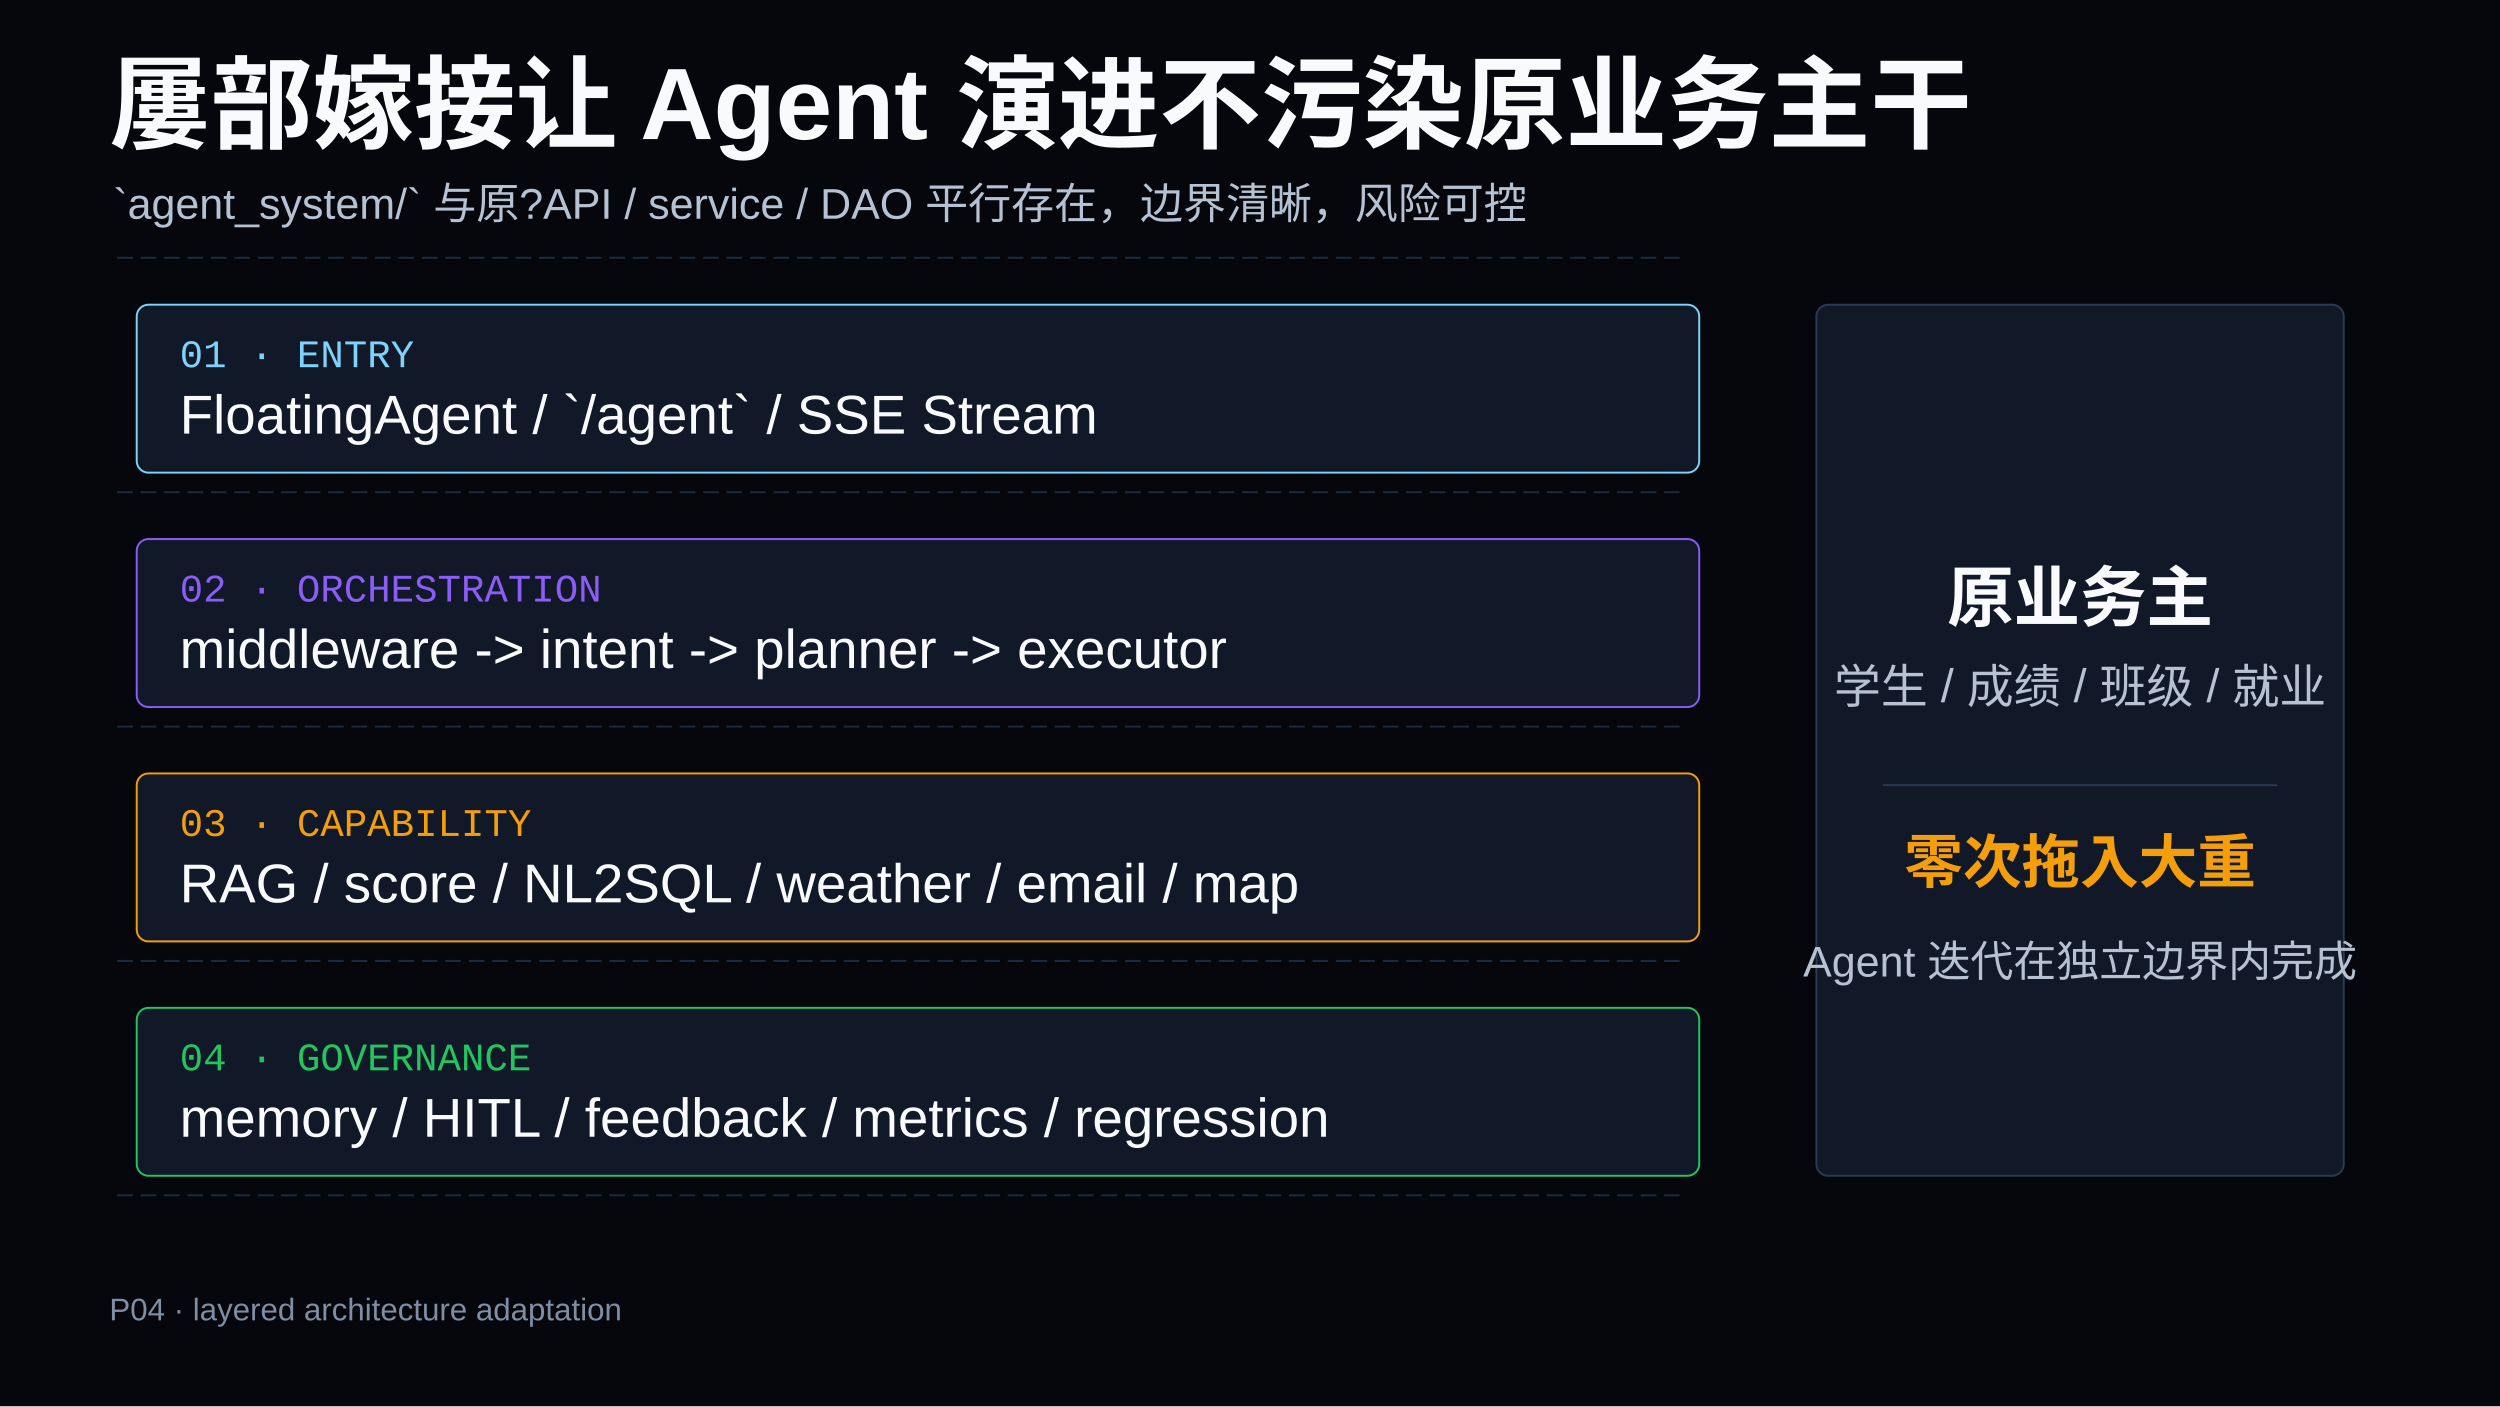
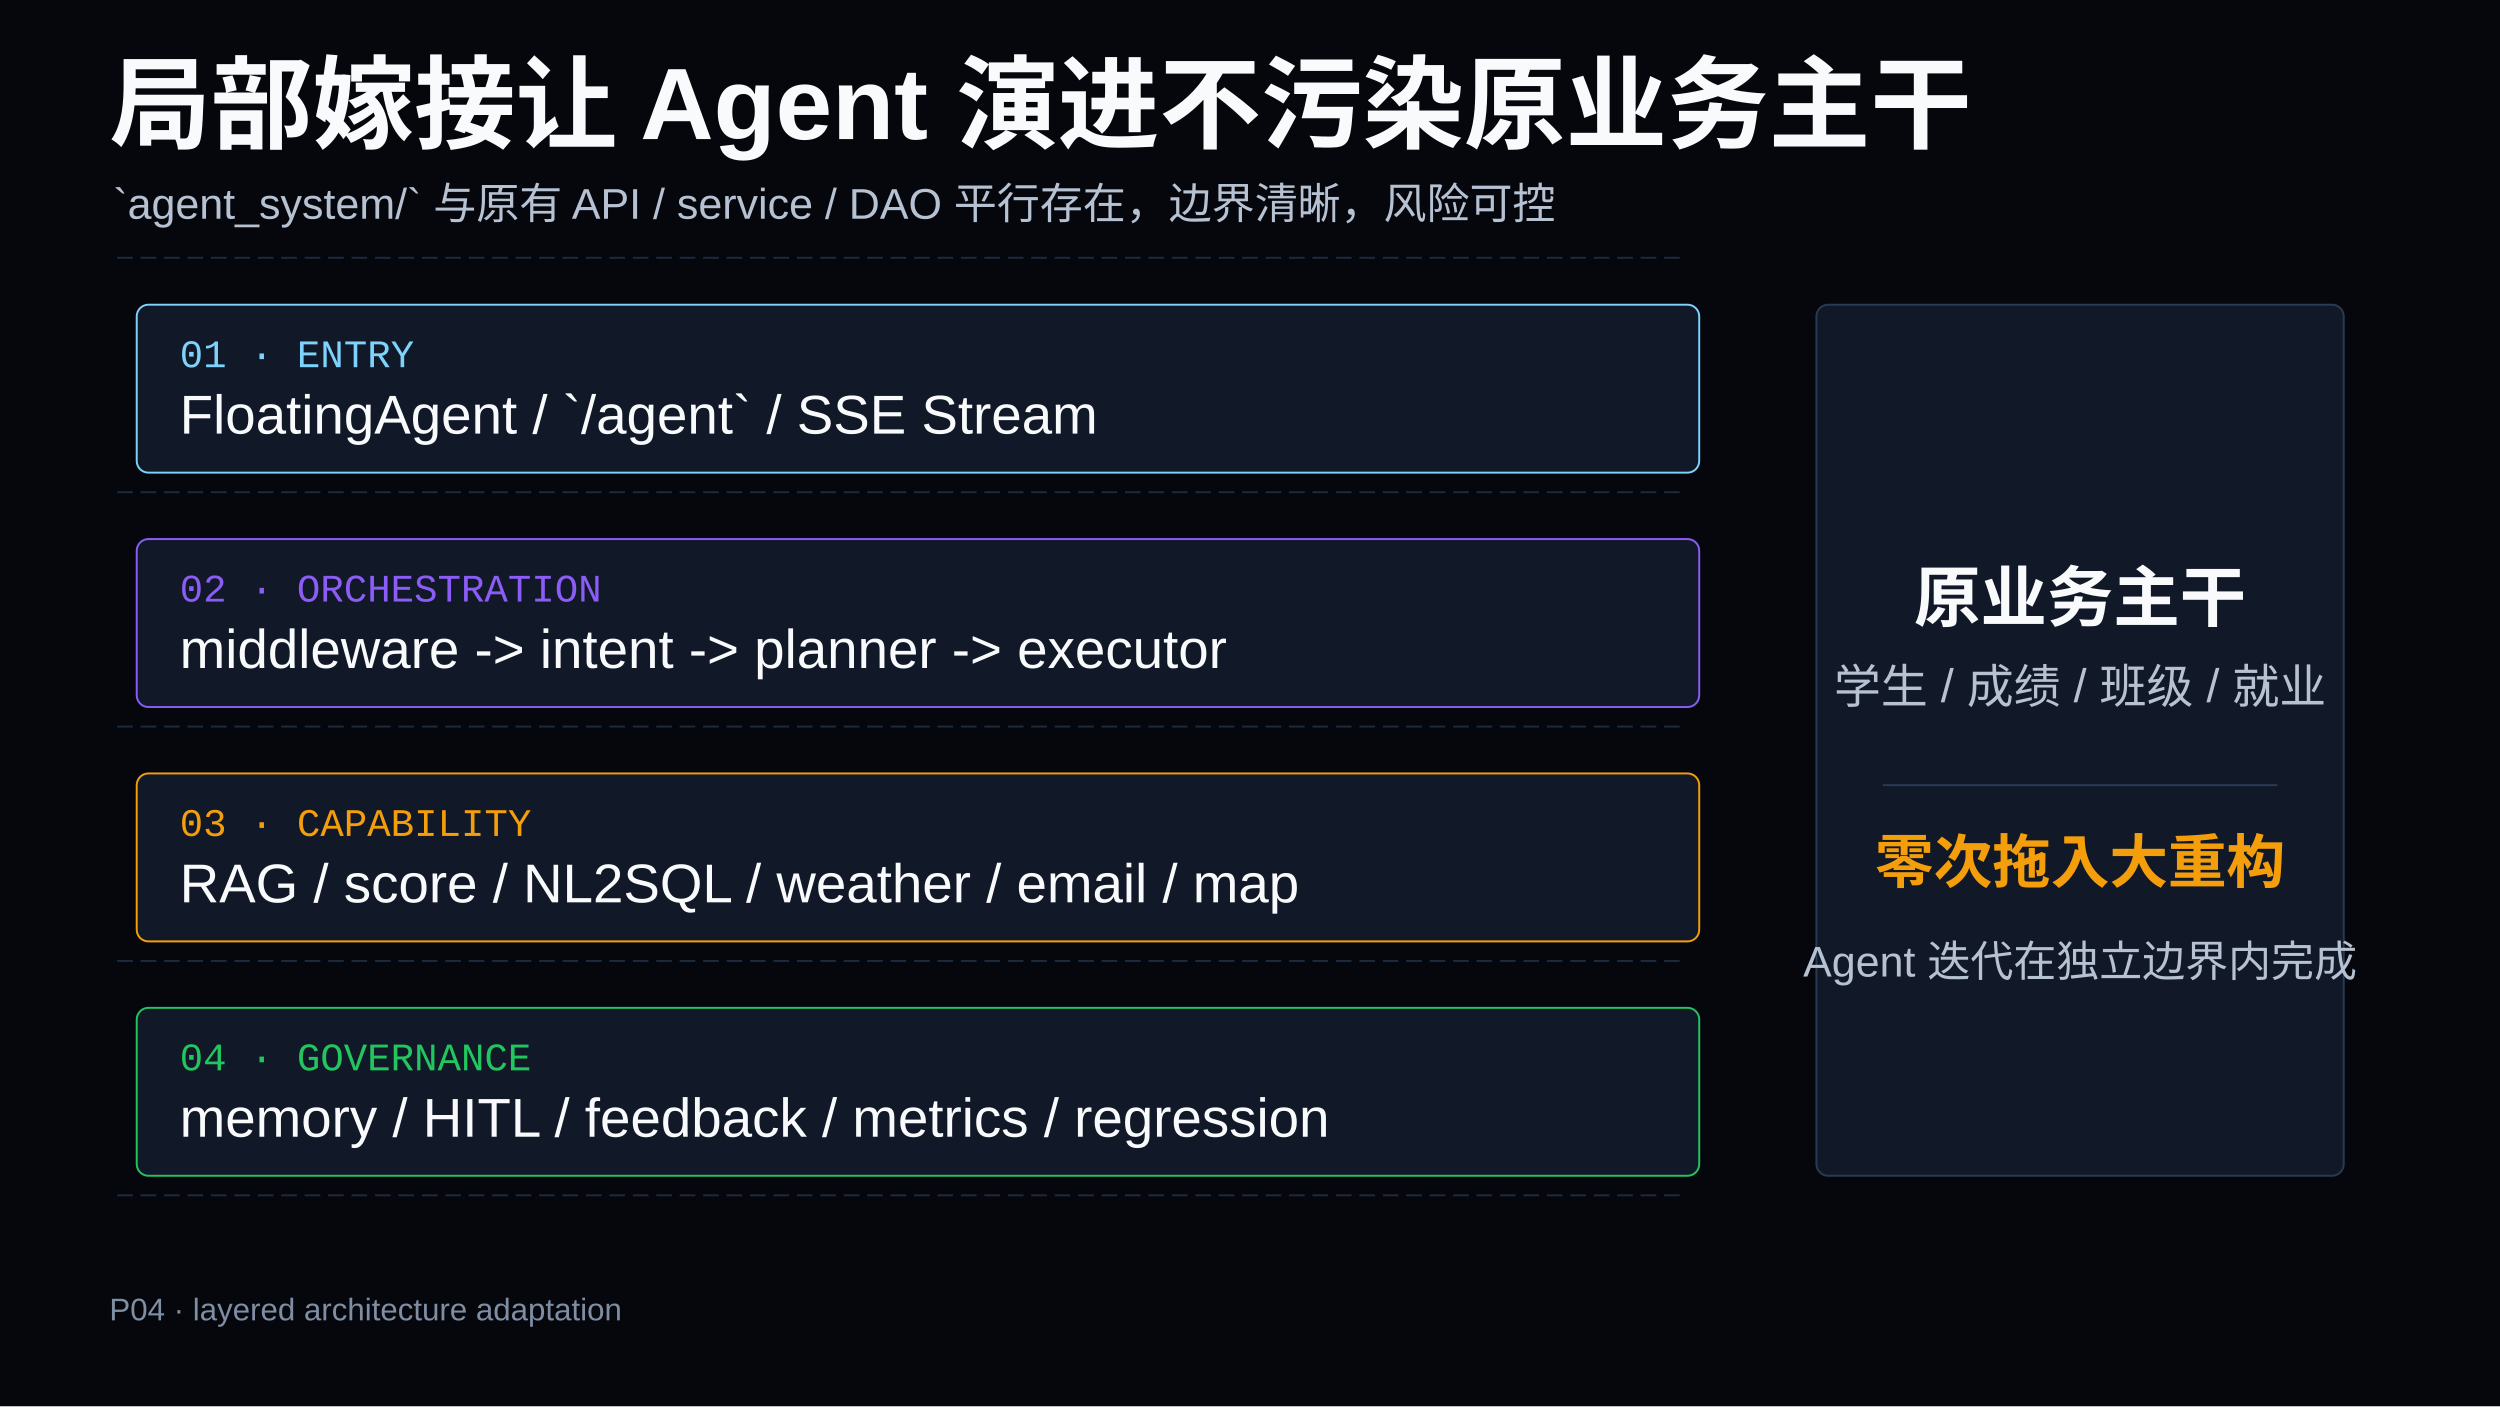
<svg xmlns="http://www.w3.org/2000/svg" viewBox="0 0 1280 720" width="1280" height="720">
  <g id="background">
    <rect width="1280" height="720" fill="#05070D" />
    <path d="M60 132H860 M60 252H860 M60 372H860 M60 492H860 M60 612H860" stroke="#1C2A3D" stroke-width="1" stroke-dasharray="8,4" />
  </g>
  <g id="header">
-     <text x="56" y="72" font-family="&quot;Microsoft YaHei&quot;, Arial, sans-serif" font-size="52" font-weight="800" fill="#F8FAFC">屢部嫁接让 Agent 演进不污染原业务主干</text>
-     <text x="58" y="112" font-family="&quot;Microsoft YaHei&quot;, Arial, sans-serif" font-size="22" fill="#B6C2D2">`agent_system/` 与原?API / service / DAO 平行存在，边界清晰，风险可控</text>
+     <text x="56" y="72" font-family="&quot;Microsoft YaHei&quot;, Arial, sans-serif" font-size="52" font-weight="800" fill="#F8FAFC">局部嫁接让 Agent 演进不污染原业务主干</text>
+     <text x="58" y="112" font-family="&quot;Microsoft YaHei&quot;, Arial, sans-serif" font-size="22" fill="#B6C2D2">`agent_system/` 与原有 API / service / DAO 平行存在，边界清晰，风险可控</text>
  </g>
  <g id="layers">
    <rect x="70" y="156" width="800" height="86" rx="6" fill="#111827" stroke="#7DD3FC" />
    <text x="92" y="188" font-family="Consolas, &quot;Microsoft YaHei&quot;, &quot;Courier New&quot;, monospace" font-size="20" fill="#7DD3FC">01 · ENTRY</text>
    <text x="92" y="222" font-family="&quot;Microsoft YaHei&quot;, Arial, sans-serif" font-size="28" fill="#F8FAFC">FloatingAgent / `/agent` / SSE Stream</text>
    <rect x="70" y="276" width="800" height="86" rx="6" fill="#111827" stroke="#8B5CF6" />
    <text x="92" y="308" font-family="Consolas, &quot;Microsoft YaHei&quot;, &quot;Courier New&quot;, monospace" font-size="20" fill="#8B5CF6">02 · ORCHESTRATION</text>
    <text x="92" y="342" font-family="&quot;Microsoft YaHei&quot;, Arial, sans-serif" font-size="28" fill="#F8FAFC">middleware -&gt; intent -&gt; planner -&gt; executor</text>
    <rect x="70" y="396" width="800" height="86" rx="6" fill="#111827" stroke="#F59E0B" />
    <text x="92" y="428" font-family="Consolas, &quot;Microsoft YaHei&quot;, &quot;Courier New&quot;, monospace" font-size="20" fill="#F59E0B">03 · CAPABILITY</text>
    <text x="92" y="462" font-family="&quot;Microsoft YaHei&quot;, Arial, sans-serif" font-size="28" fill="#F8FAFC">RAG / score / NL2SQL / weather / email / map</text>
    <rect x="70" y="516" width="800" height="86" rx="6" fill="#111827" stroke="#22C55E" />
    <text x="92" y="548" font-family="Consolas, &quot;Microsoft YaHei&quot;, &quot;Courier New&quot;, monospace" font-size="20" fill="#22C55E">04 · GOVERNANCE</text>
    <text x="92" y="582" font-family="&quot;Microsoft YaHei&quot;, Arial, sans-serif" font-size="28" fill="#F8FAFC">memory / HITL / feedback / metrics / regression</text>
  </g>
  <g id="boundary">
    <rect x="930" y="156" width="270" height="446" rx="6" fill="#111827" stroke="#2A3A52" />
    <use data-icon="chunk-filled/layers" x="1022" y="194" width="68" height="68" fill="#7DD3FC" />
-     <text x="1065" y="318" text-anchor="middle" font-family="&quot;Microsoft YaHei&quot;, Arial, sans-serif" font-size="34" font-weight="800" fill="#F8FAFC">原业务主</text>
+     <text x="1065" y="318" text-anchor="middle" font-family="&quot;Microsoft YaHei&quot;, Arial, sans-serif" font-size="34" font-weight="800" fill="#F8FAFC">原业务主干</text>
    <text x="1065" y="360" text-anchor="middle" font-family="&quot;Microsoft YaHei&quot;, Arial, sans-serif" font-size="24" fill="#B6C2D2">学生 / 成绩 / 班级 / 就业</text>
    <line x1="964" y1="402" x2="1166" y2="402" stroke="#2A3A52" />
-     <text x="1065" y="452" text-anchor="middle" font-family="&quot;Microsoft YaHei&quot;, Arial, sans-serif" font-size="30" font-weight="700" fill="#F59E0B">零次拖入大重</text>
+     <text x="1065" y="452" text-anchor="middle" font-family="&quot;Microsoft YaHei&quot;, Arial, sans-serif" font-size="30" font-weight="700" fill="#F59E0B">零次拖入大重构</text>
    <text x="1065" y="500" text-anchor="middle" font-family="&quot;Microsoft YaHei&quot;, Arial, sans-serif" font-size="22" fill="#B6C2D2" id="_edit_22" data-edit-target="true" data-edit-annotation="调整大小：文档超出范围">Agent 迭代在独立边界内完成</text>
  </g>
  <g id="footer">
    <text x="56" y="676" font-family="&quot;Microsoft YaHei&quot;, Arial, sans-serif" font-size="16" fill="#7F8EA3">P04 · layered architecture adaptation</text>
  </g>
</svg>
